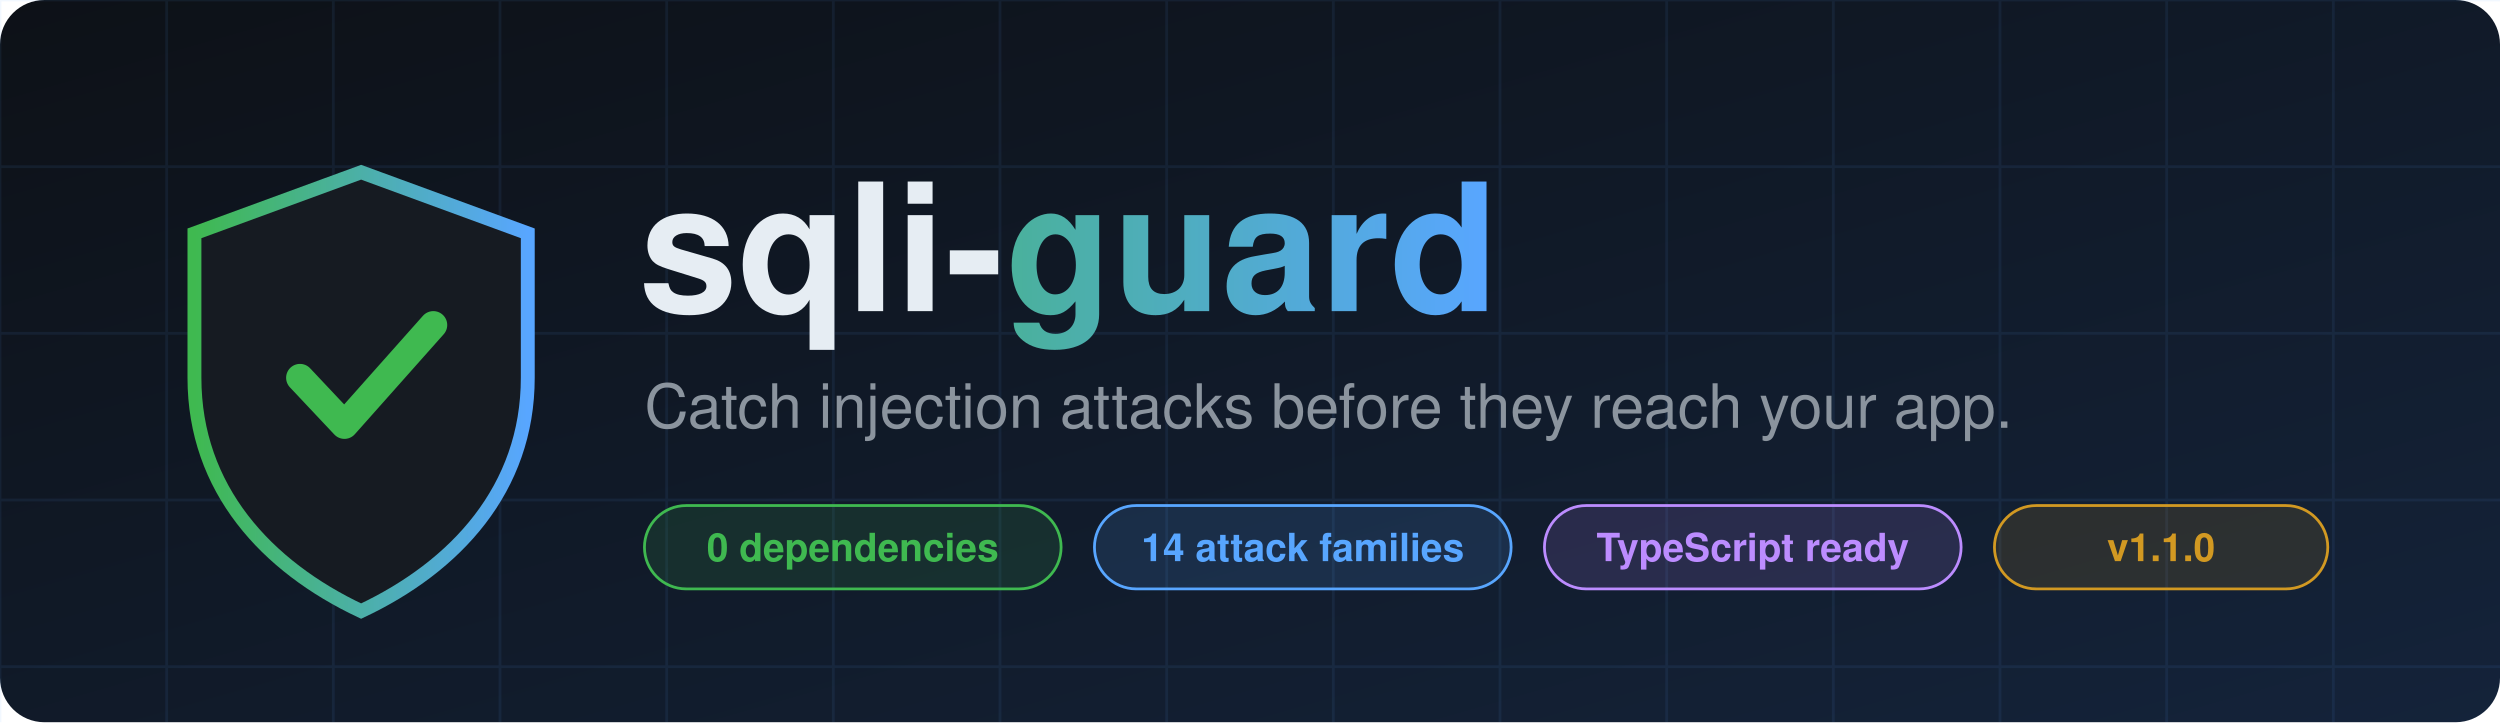
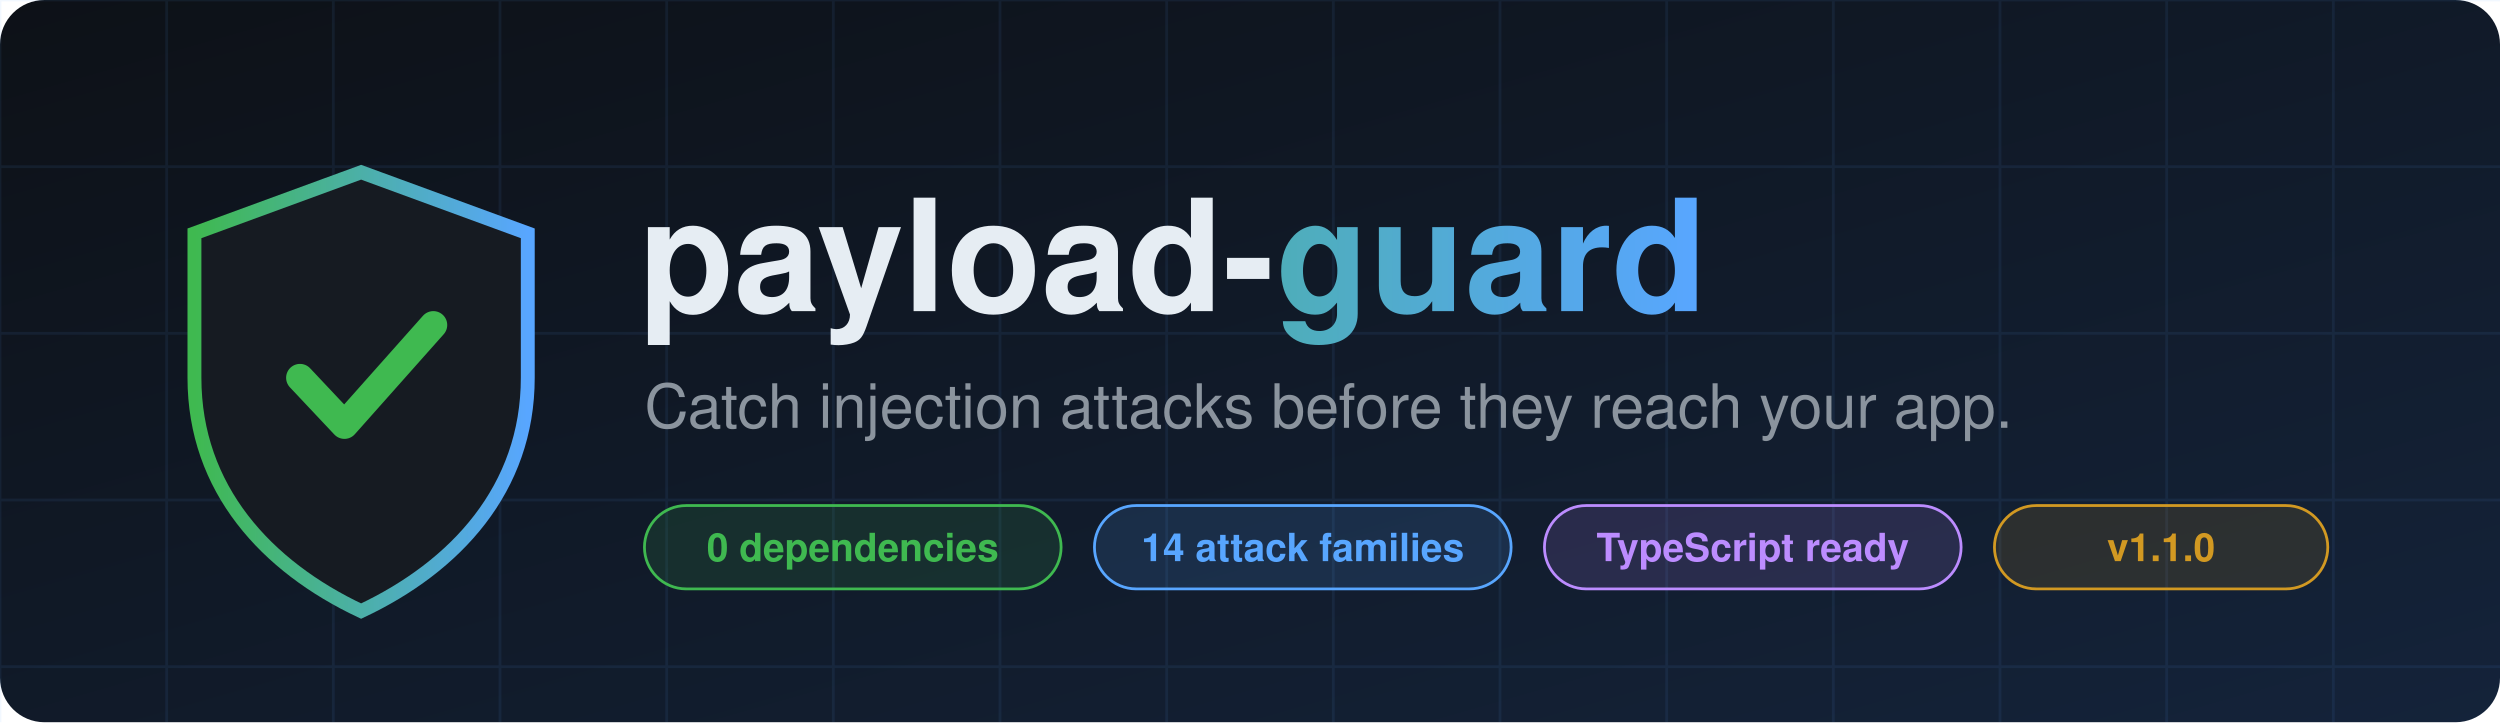
- <svg xmlns="http://www.w3.org/2000/svg" width="900" height="260" viewBox="0 0 900 260" role="img" aria-label="sqli-guard: catch injection attacks before they reach your app">
+ <svg xmlns="http://www.w3.org/2000/svg" width="900" height="260" viewBox="0 0 900 260" role="img" aria-label="payload-guard: catch injection attacks before they reach your app">
  <defs>
    <linearGradient id="g" x1="0" y1="0" x2="1" y2="1">
      <stop offset="0" stop-color="#0d1117" />
      <stop offset="1" stop-color="#14233a" />
    </linearGradient>
    <linearGradient id="a" x1="0" y1="0" x2="1" y2="0">
      <stop offset="0" stop-color="#3fb950" />
      <stop offset="1" stop-color="#58a6ff" />
    </linearGradient>
  </defs>
  <rect width="900" height="260" rx="16" fill="url(#g)" />
  <g opacity=".08" stroke="#58a6ff">
    <path d="M0 0V260" />
    <path d="M60 0V260" />
    <path d="M120 0V260" />
    <path d="M180 0V260" />
    <path d="M240 0V260" />
    <path d="M300 0V260" />
    <path d="M360 0V260" />
    <path d="M420 0V260" />
    <path d="M480 0V260" />
    <path d="M540 0V260" />
    <path d="M600 0V260" />
    <path d="M660 0V260" />
    <path d="M720 0V260" />
    <path d="M780 0V260" />
    <path d="M840 0V260" />
    <path d="M0 0H900" />
    <path d="M0 60H900" />
    <path d="M0 120H900" />
    <path d="M0 180H900" />
    <path d="M0 240H900" />
  </g>
  <g transform="translate(70 62)">
    <path d="M60 0 120 22v52c0 40-26 68-60 84C26 142 0 114 0 74V22z" fill="#161b22" stroke="url(#a)" stroke-width="5" />
    <path d="M38 74l16 17 32-36" fill="none" stroke="#3fb950" stroke-width="10" stroke-linecap="round" stroke-linejoin="round" />
  </g>
-   <text x="230" y="112" font-family="-apple-system,BlinkMacSystemFont,'Segoe UI',Helvetica,Arial,sans-serif" font-size="64" font-weight="800" fill="#e6edf3">sqli-<tspan fill="url(#a)">guard</tspan>
+   <text x="230" y="112" font-family="-apple-system,BlinkMacSystemFont,'Segoe UI',Helvetica,Arial,sans-serif" font-size="56" font-weight="800" fill="#e6edf3">payload-<tspan fill="url(#a)">guard</tspan>
  </text>
  <text x="232" y="154" font-family="-apple-system,BlinkMacSystemFont,'Segoe UI',Helvetica,Arial,sans-serif" font-size="22" fill="#8b949e">Catch injection attacks before they reach your app.</text>
  <g font-family="-apple-system,BlinkMacSystemFont,'Segoe UI',Helvetica,Arial,sans-serif" font-size="14" font-weight="600">
    <rect x="232" y="182" width="150" height="30" rx="15" fill="#3fb95022" stroke="#3fb950" />
    <text x="307" y="202" text-anchor="middle" fill="#3fb950">0 dependencies</text>
    <rect x="394" y="182" width="150" height="30" rx="15" fill="#58a6ff22" stroke="#58a6ff" />
    <text x="469" y="202" text-anchor="middle" fill="#58a6ff">14 attack families</text>
    <rect x="556" y="182" width="150" height="30" rx="15" fill="#bc8cff22" stroke="#bc8cff" />
    <text x="631" y="202" text-anchor="middle" fill="#bc8cff">TypeScript ready</text>
    <rect x="718" y="182" width="120" height="30" rx="15" fill="#d2992222" stroke="#d29922" />
    <text x="778" y="202" text-anchor="middle" fill="#d29922">v1.1.0</text>
  </g>
</svg>
